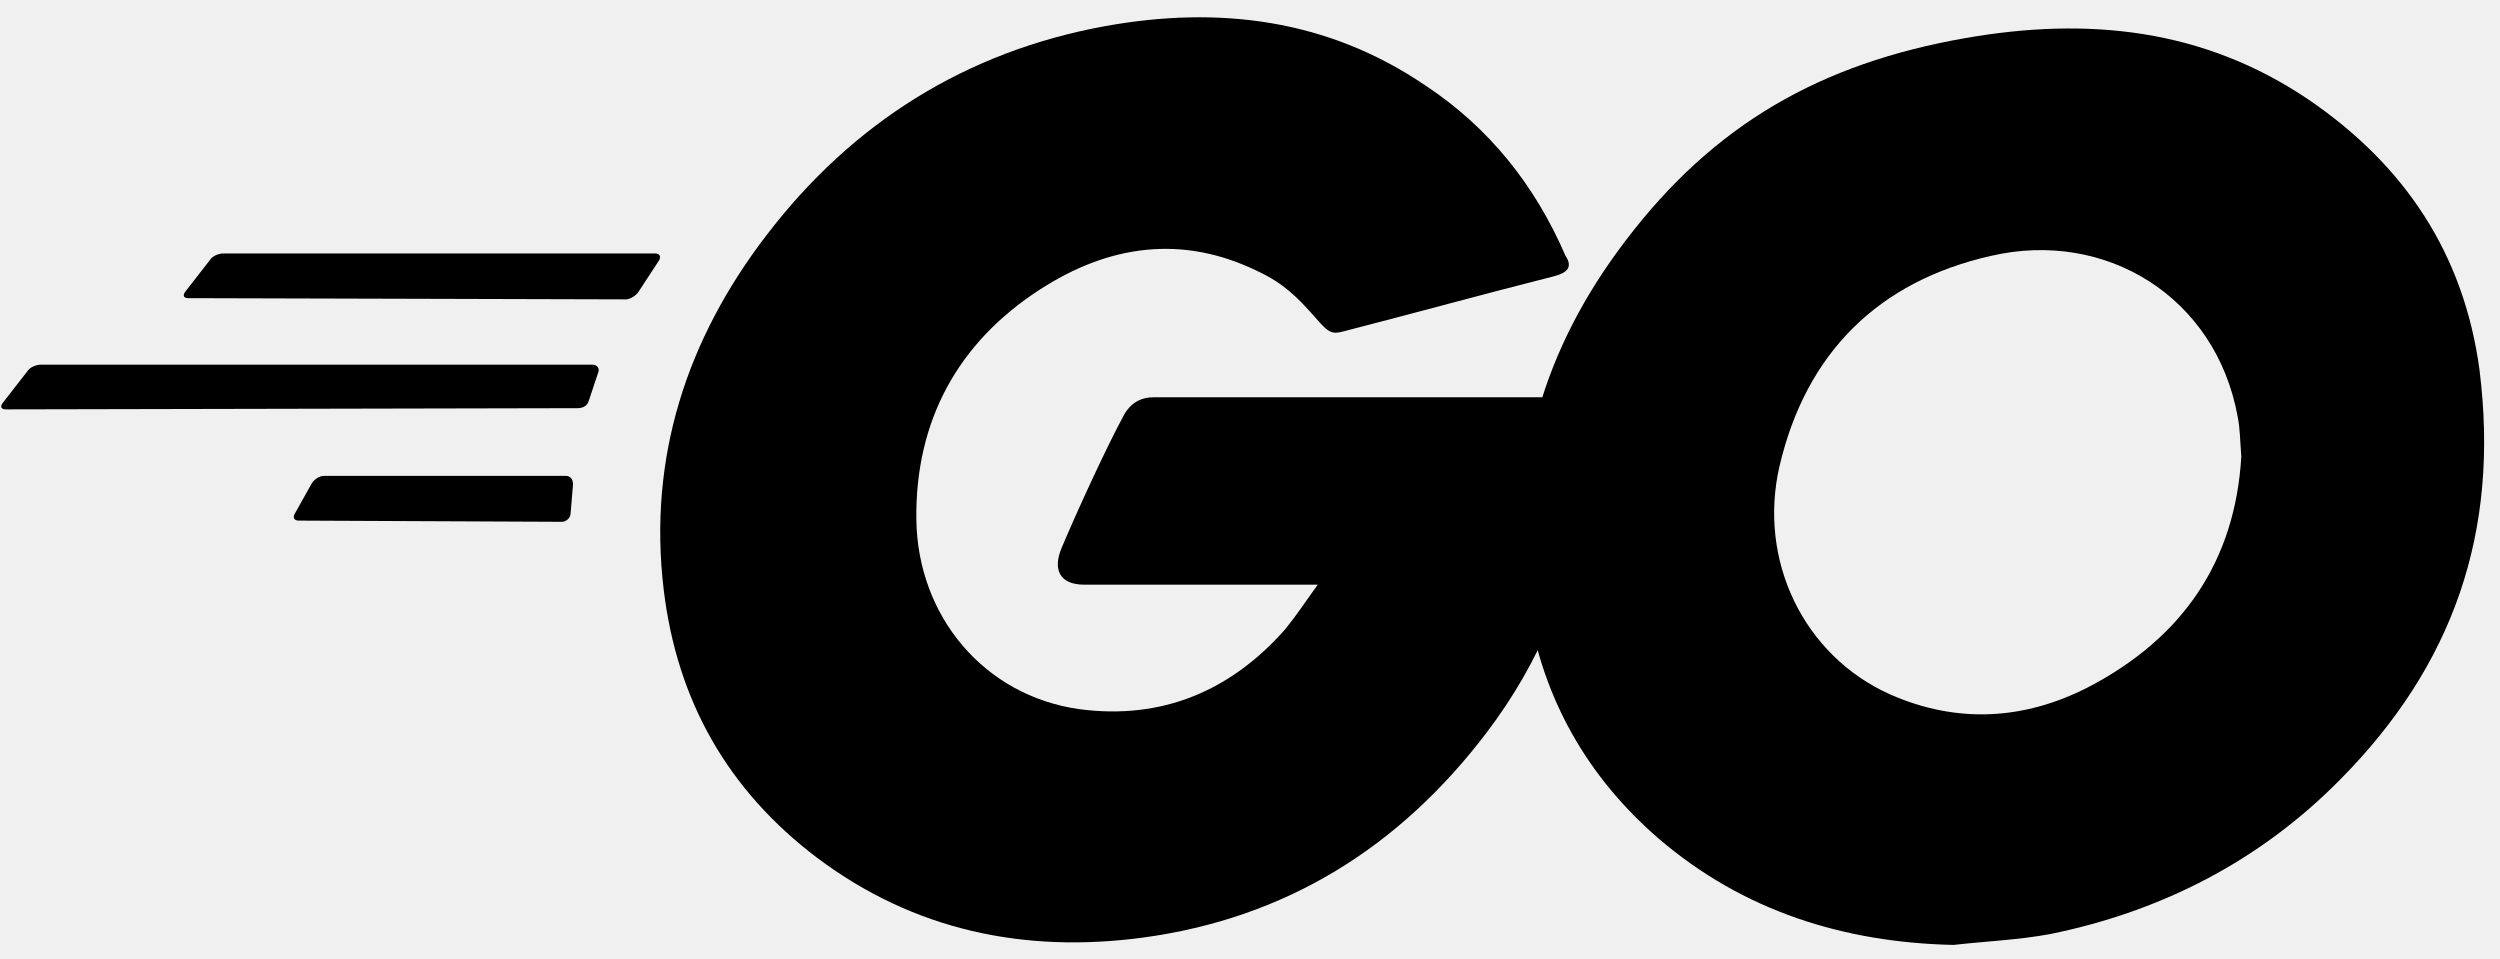
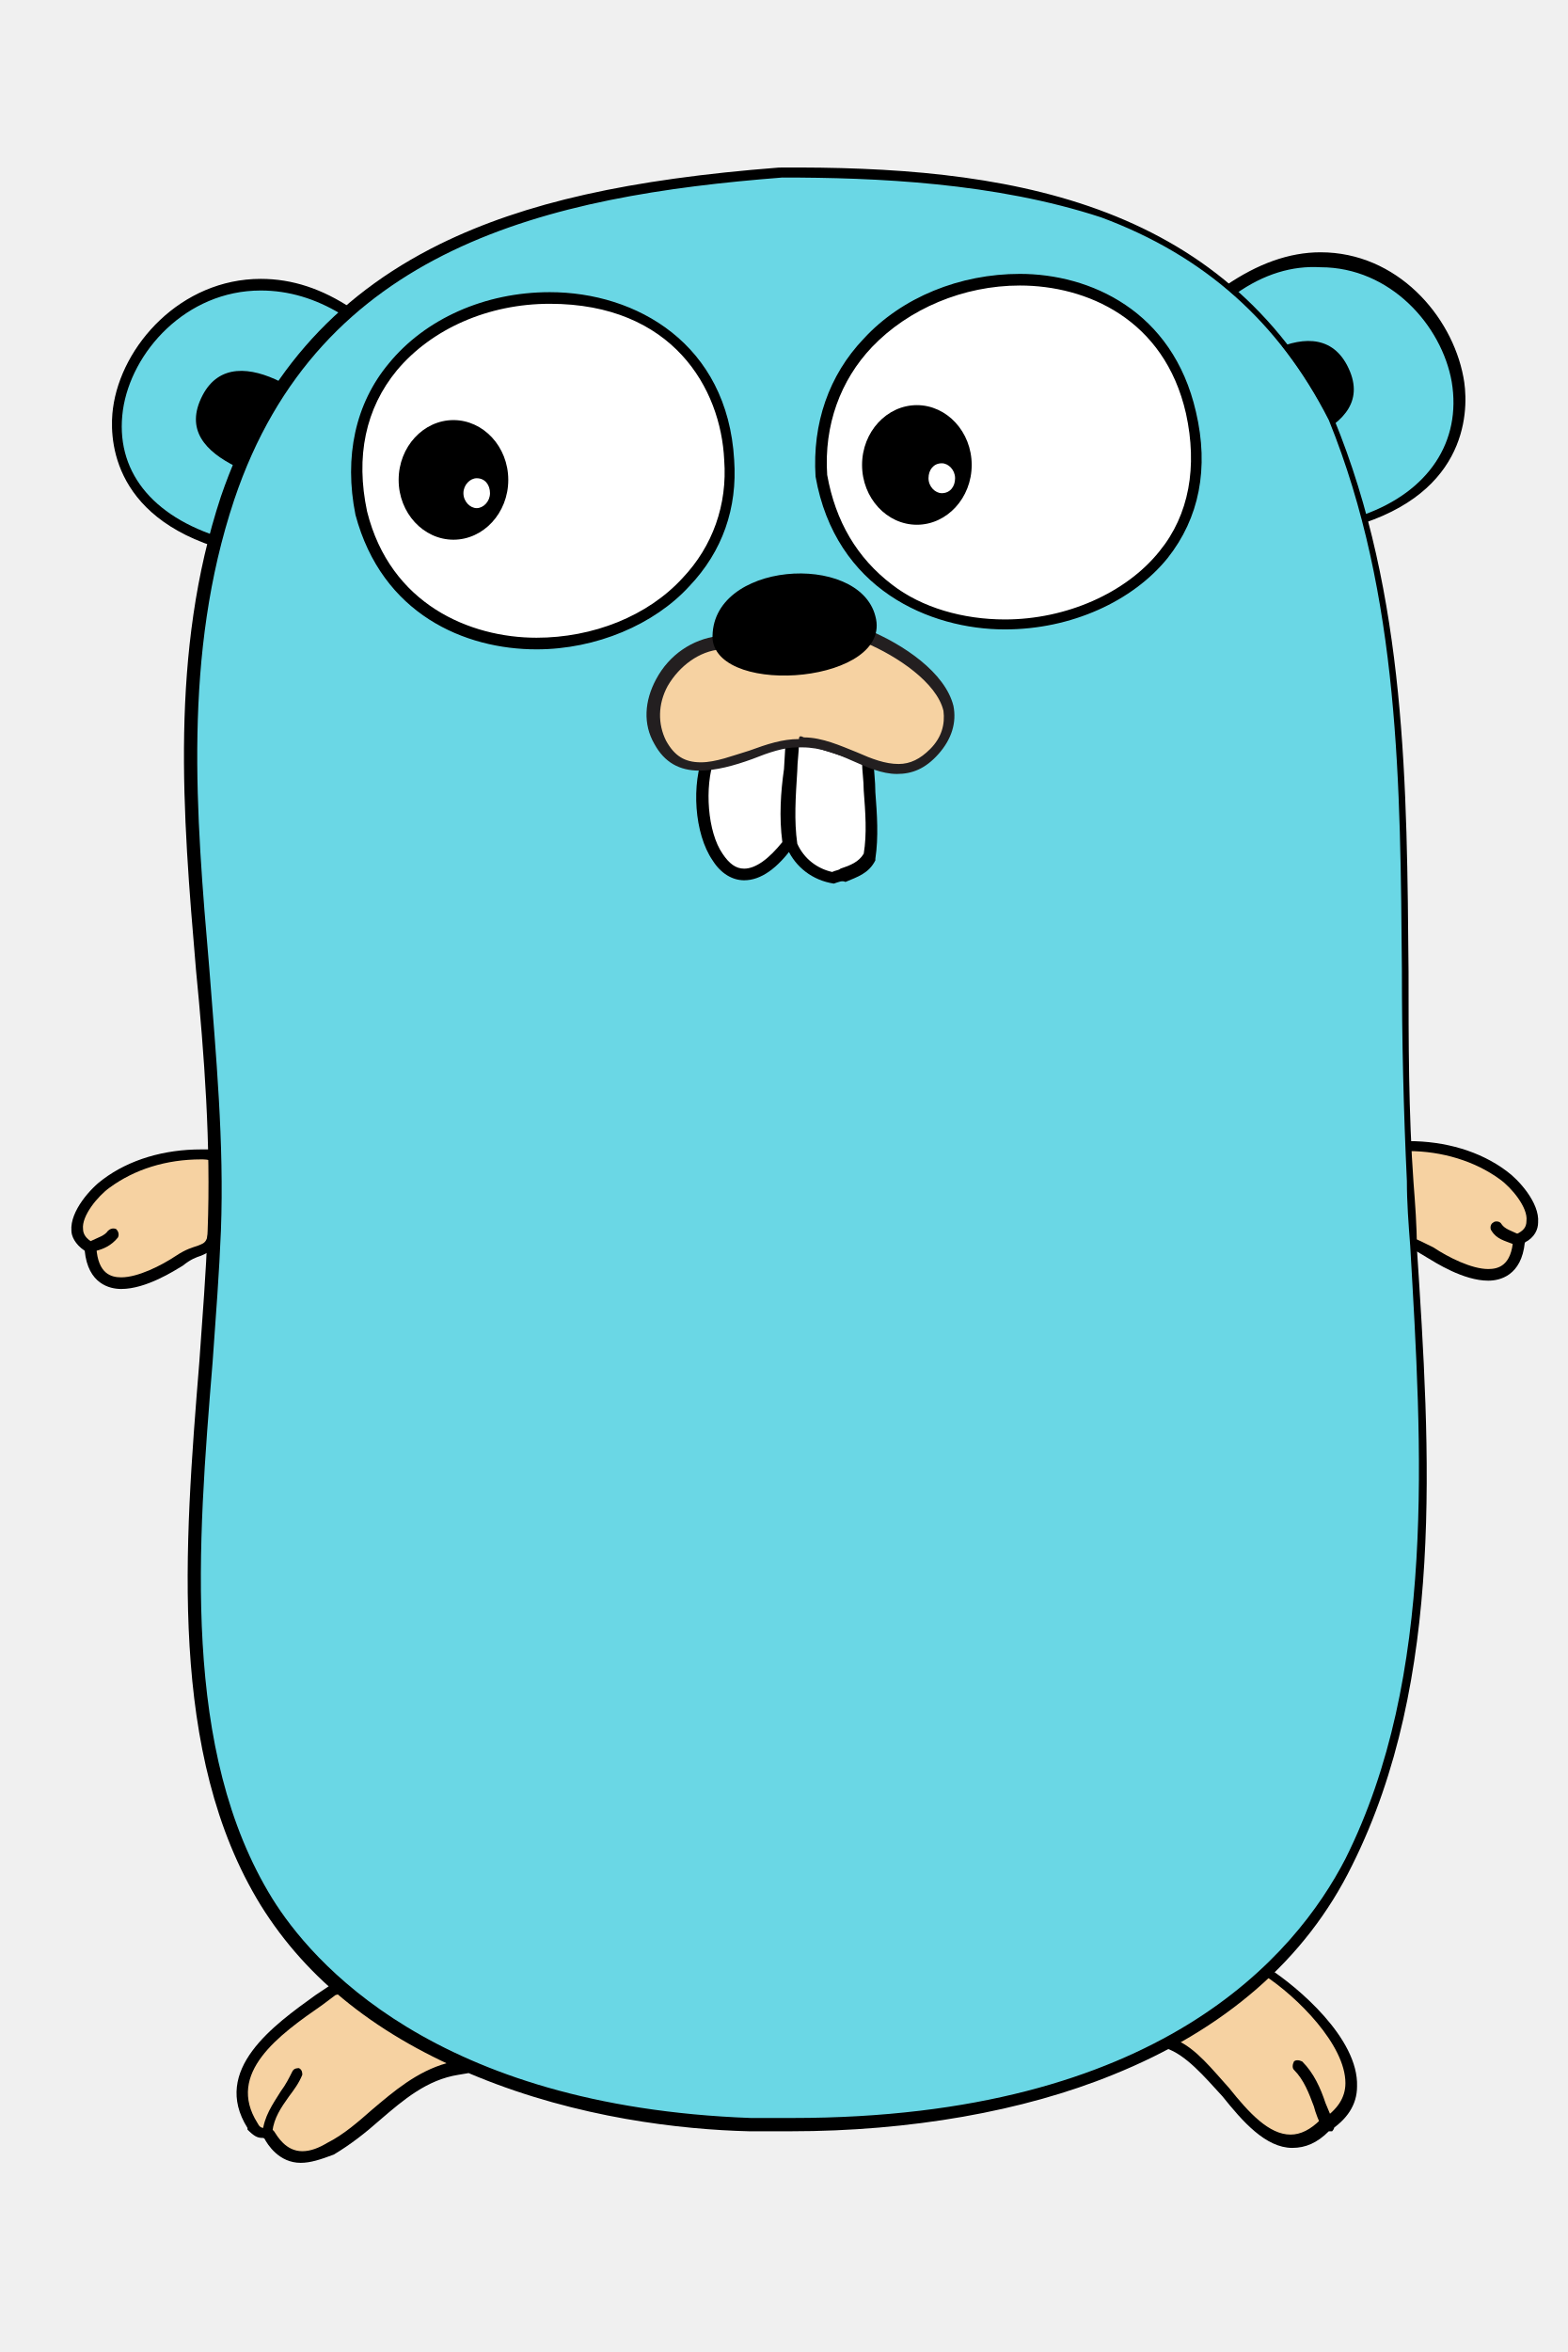
- <svg xmlns="http://www.w3.org/2000/svg" height="959" viewBox="-.1 -1 206.8 78.4" width="2500">
-   <path d="m15.5 23.2c-.4 0-.5-.2-.3-.5l2.1-2.7c.2-.3.7-.5 1.1-.5h35.7c.4 0 .5.3.3.6l-1.7 2.6c-.2.3-.7.6-1 .6zm-15.1 9.2c-.4 0-.5-.2-.3-.5l2.1-2.7c.2-.3.7-.5 1.1-.5h45.6c.4 0 .6.3.5.6l-.8 2.4c-.1.4-.5.6-.9.6zm24.2 9.2c-.4 0-.5-.3-.3-.6l1.4-2.5c.2-.3.6-.6 1-.6h20c.4 0 .6.3.6.7l-.2 2.4c0 .4-.4.7-.7.7zm103.8-20.2c-6.3 1.6-10.6 2.8-16.8 4.4-1.5.4-1.6.5-2.9-1-1.5-1.7-2.6-2.8-4.7-3.8-6.3-3.1-12.4-2.2-18.1 1.5-6.8 4.4-10.3 10.9-10.2 19 .1 8 5.6 14.6 13.5 15.7 6.8.9 12.5-1.5 17-6.6.9-1.1 1.7-2.3 2.7-3.7h-19.3c-2.1 0-2.6-1.3-1.9-3 1.3-3.1 3.7-8.3 5.1-10.9.3-.6 1-1.6 2.5-1.6h36.4c-.2 2.7-.2 5.4-.6 8.1-1.1 7.2-3.8 13.8-8.2 19.6-7.2 9.5-16.6 15.4-28.5 17-9.8 1.3-18.9-.6-26.9-6.6-7.4-5.6-11.6-13-12.7-22.2-1.3-10.9 1.9-20.7 8.5-29.3 7.1-9.3 16.5-15.2 28-17.3 9.4-1.7 18.4-.6 26.5 4.9 5.3 3.5 9.1 8.3 11.6 14.1.6.9.2 1.4-1 1.7z" />
-   <path d="m161.5 76.7c-9.1-.2-17.4-2.8-24.4-8.8-5.9-5.1-9.6-11.6-10.8-19.3-1.8-11.3 1.3-21.3 8.1-30.2 7.3-9.6 16.1-14.6 28-16.7 10.2-1.8 19.8-.8 28.5 5.1 7.9 5.4 12.8 12.7 14.1 22.3 1.7 13.5-2.2 24.5-11.5 33.9-6.6 6.7-14.7 10.9-24 12.8-2.7.5-5.4.6-8 .9zm23.8-40.4c-.1-1.3-.1-2.3-.3-3.3-1.8-9.9-10.9-15.5-20.4-13.3-9.3 2.1-15.3 8-17.5 17.4-1.8 7.8 2 15.7 9.2 18.9 5.5 2.4 11 2.1 16.3-.6 7.9-4.1 12.2-10.5 12.7-19.1z" />
+ <svg xmlns="http://www.w3.org/2000/svg" height="2500" viewBox="15.7 3.6 94.4 121.6" width="1667">
+   <path clip-rule="evenodd" d="m21.1 68.7c.2 3.5 3.7 1.9 5.3.8 1.5-1.1 2-.2 2.1-2.3.1-1.4.2-2.7.2-4.1-2.3-.2-4.8.3-6.7 1.7-.9.7-2.8 3-.9 3.9" fill="#f6d2a2" fill-rule="evenodd" />
+   <path d="m23 71.2c-.7 0-2-.3-2.2-2.3-.6-.4-.8-.9-.8-1.2-.1-1.2 1.2-2.6 1.9-3.1 1.6-1.2 3.7-1.8 5.9-1.8h1.3v.3c.1 1.1 0 2.2-.1 3.2 0 .3 0 .6-.1.9-.1 1.5-.4 1.7-1.1 2-.3.1-.6.2-1.1.6-.5.3-2.2 1.4-3.7 1.4zm4.8-7.8c-2.1 0-4 .6-5.5 1.7-.7.5-1.7 1.7-1.6 2.5 0 .3.2.6.6.8l.2.1v.2c.1 1.6.9 1.8 1.5 1.8 1 0 2.4-.7 3.3-1.3.6-.4 1-.5 1.3-.6.5-.2.6-.2.7-1.4 0-.3 0-.6.1-.9.1-.9.1-1.9.1-2.8-.3-.1-.5-.1-.7-.1z" />
+   <path clip-rule="evenodd" d="m21.1 68.7c.5-.2 1.1-.3 1.4-.8" fill="#c6b198" fill-rule="evenodd" />
+   <path d="m21.1 69c-.1 0-.3-.1-.3-.2-.1-.2 0-.4.2-.4.1 0 .2-.1.2-.1.4-.2.8-.3 1-.6.1-.1.3-.2.5-.1.1.1.2.3.1.5-.4.5-.9.7-1.3.8l-.2.1z" />
+   <path clip-rule="evenodd" d="m29.3 26.4c-13.6-3.8-3.5-21.1 7.4-14z" fill="#6ad7e5" fill-rule="evenodd" />
+   <path d="m29.5 26.8-.3-.1c-7-2-6.9-7-6.7-8.5.5-3.8 4.1-7.8 8.9-7.8 1.9 0 3.7.6 5.5 1.8l.3.2zm1.9-15.7c-4.5 0-7.8 3.7-8.3 7.2-.5 3.6 1.7 6.4 6 7.7l7.1-13.5c-1.5-.9-3.1-1.4-4.8-1.4z" />
+   <path clip-rule="evenodd" d="m89.6 11.1c10.7-7.5 20.5 9.5 8 13.8z" fill="#6ad7e5" fill-rule="evenodd" />
+   <path d="m97.5 25.3-8.3-14.3.3-.2c1.9-1.3 3.8-2 5.7-2 4.6 0 7.9 3.8 8.6 7.5.3 1.5.6 6.6-6 8.8zm-7.4-14 7.7 13.3c3.9-1.4 5.9-4.4 5.3-8-.6-3.4-3.7-6.9-7.9-6.9-1.7-.1-3.4.4-5.1 1.6z" />
+   <path clip-rule="evenodd" d="m92 112.3c2.7 1.7 7.7 6.8 3.6 9.3-3.9 3.6-6.1-4-9.6-5 1.5-2 3.4-3.9 6-4.3" fill="#f6d2a2" fill-rule="evenodd" />
+   <path d="m93.5 122.9c-1.6 0-3-1.6-4.2-3.1-1.1-1.2-2.2-2.5-3.4-2.9l-.5-.1.3-.4c1.2-1.7 3.2-3.9 6.2-4.4h.1l.1.1c1.7 1.1 5.4 4.2 5.3 7.1 0 1.1-.6 2-1.7 2.7-.7.7-1.4 1-2.2 1zm-7-6.5c1.2.5 2.2 1.8 3.2 2.9 1.2 1.5 2.4 2.8 3.7 2.8.6 0 1.2-.3 1.8-.9h.1c.9-.6 1.4-1.3 1.4-2.2 0-2.3-2.9-5.2-4.9-6.5-1.8.5-3.6 1.7-5.3 3.9zm9.1 5.5c-.1 0-.2-.1-.3-.2-.2-.4-.4-.9-.5-1.3-.3-.8-.6-1.6-1.2-2.2-.1-.1-.1-.3 0-.5.1-.1.3-.1.5 0 .7.7 1.1 1.6 1.4 2.5l.5 1.2c.1.2 0 .4-.1.5z" />
+   <path clip-rule="evenodd" d="m43.2 118.1c-3.2.5-5 3.4-7.7 4.9-2.5 1.5-3.5-.5-3.7-.9-.4-.2-.4.2-1-.4-2.3-3.7 2.4-6.4 4.9-8.2 3.5-.8 5.7 2.2 7.5 4.6" fill="#f6d2a2" fill-rule="evenodd" />
+   <path d="m33.8 123.8c-1.3 0-2-1.1-2.2-1.5h-.1c-.3 0-.5-.1-.9-.5v-.1c-2.2-3.5 1.6-6.2 4.1-8l.9-.6h.2c.4-.1.7-.1 1.1-.1 3 0 4.9 2.6 6.5 4.7l.5.7-.6.1c-1.9.3-3.3 1.5-4.7 2.7-.9.8-1.8 1.5-2.8 2.1-.8.3-1.4.5-2 .5zm-2.2-2.1c.1 0 .2 0 .4.1h.1l.1.1c.2.3.7 1.2 1.7 1.2.5 0 1-.2 1.5-.5 1-.5 1.9-1.3 2.7-2 1.3-1.1 2.7-2.3 4.5-2.8-1.5-2-3.3-4.2-5.8-4.2-.3 0-.6 0-.9.1l-.8.6c-2.6 1.8-5.8 4.1-3.9 7.1.1.2.2.3.4.3zm.2.7c-.2 0-.4-.2-.3-.4.1-1 .6-1.7 1.1-2.5.3-.4.5-.8.7-1.2.1-.2.3-.2.4-.2.2.1.2.3.2.4-.2.5-.5.9-.8 1.3-.5.7-.9 1.3-1 2.1 0 .4-.1.5-.3.5z" />
+   <path clip-rule="evenodd" d="m29.9 21.7c-1.8-.9-3.1-2.2-2-4.3 1-1.9 2.9-1.7 4.7-.8zm64.9-1.8c1.8-.9 3.1-2.2 2-4.3-1-1.9-2.9-1.7-4.7-.8z" fill-rule="evenodd" />
+   <path clip-rule="evenodd" d="m107.1 68.2c-.2 3.5-3.7 1.9-5.3.8-1.5-1.1-2-.2-2.1-2.3-.1-1.4-.2-2.7-.2-4.1 2.3-.2 4.8.3 6.7 1.7 1 .8 2.8 3 .9 3.9" fill="#f6d2a2" fill-rule="evenodd" />
+   <path d="m105.3 70.7c-1.5 0-3.2-1.1-3.7-1.4s-.8-.5-1.1-.6c-.8-.3-1-.5-1.1-2 0-.3 0-.6-.1-.9-.1-1-.2-2.1-.1-3.2v-.3h1.3c2.2 0 4.3.6 5.9 1.8.7.5 2 1.9 1.9 3.1 0 .4-.2.9-.8 1.2-.2 2-1.5 2.3-2.2 2.3zm-5.5-7.7c0 .9 0 1.9.1 2.8 0 .3 0 .6.1.9.1 1.2.2 1.2.7 1.4.3.1.7.3 1.3.6.9.6 2.3 1.3 3.3 1.3.6 0 1.4-.2 1.5-1.8v-.2l.2-.1c.4-.2.6-.4.6-.8.1-.8-.9-2-1.6-2.5-1.5-1.1-3.5-1.7-5.5-1.7-.2.1-.4.1-.7.1z" />
+   <path clip-rule="evenodd" d="m107.1 68.2c-.5-.2-1.1-.3-1.4-.8" fill="#c6b198" fill-rule="evenodd" />
+   <path d="m107.1 68.6h-.1l-.2-.1c-.5-.2-1-.3-1.3-.8-.1-.1-.1-.4.1-.5.1-.1.4-.1.5.1.2.3.6.4 1 .6.1 0 .2.1.2.1.2.1.3.3.2.4s-.3.2-.4.2z" />
+   <path clip-rule="evenodd" d="m62.8 4c13.6 0 26.3 1.9 33 15 6 14.6 3.8 30.4 4.8 45.9.8 13.3 2.5 28.6-3.6 40.9-6.5 12.9-22.7 16.2-36 15.7-10.5-.4-23.1-3.8-29.1-13.4-6.9-11.2-3.7-27.9-3.2-40.4.6-14.8-4-29.7.9-44.1 4.9-15.1 18.5-18.5 33.2-19.6" fill="#6ad7e5" fill-rule="evenodd" />
+   <path d="m63.3 121.9h-2.5c-4.1-.1-10.3-.8-16.4-3.3-5.9-2.4-10.2-5.8-13-10.3-5.6-9.1-4.6-21.6-3.7-32.7.2-2.8.4-5.4.5-7.9.2-5.2-.2-10.6-.7-15.7-.8-9.4-1.6-19.1 1.5-28.5 2.4-7 6.7-12 13.2-15.2 5.1-2.5 11.4-3.9 20.4-4.6 13.4-.1 26.7 1.8 33.4 15.1 4.4 10.7 4.4 22.2 4.5 33.3 0 4.2 0 8.5.3 12.7.1 1.3.2 2.6.2 3.9.8 12.2 1.7 26-3.9 37.2-2.8 5.7-7.7 9.9-14.4 12.6-5.4 2.2-12.2 3.4-19.4 3.4zm-.5-117.6c-14.1 1.1-27.9 4.2-33 19.4-3.1 9.3-2.3 18.9-1.5 28.2.4 5.2.9 10.5.7 15.8-.1 2.5-.3 5.1-.5 7.9-.9 11-1.9 23.4 3.6 32.3 2.3 3.7 9.7 12.5 28.8 13.2h2.5c22.1 0 30.3-9.8 33.3-15.6 5.5-11 4.6-24.8 3.9-36.9-.1-1.3-.2-2.6-.2-3.9-.2-4.2-.3-8.5-.3-12.7-.1-11-.1-22.5-4.4-33.1-3-5.9-7.5-9.9-13.7-12.2-6.4-2.1-13.6-2.4-19.2-2.4z" />
+   <path clip-rule="evenodd" d="m65.2 22.2c2.4 14.2 25.6 10.4 22.3-3.9-3-12.8-23.1-9.2-22.3 3.9" fill="#fff" fill-rule="evenodd" />
+   <path d="m76.2 31.5c-4.5 0-10.2-2.4-11.4-9.2-.2-3.2.8-6.1 2.9-8.3 2.3-2.5 5.8-3.9 9.4-3.9 4.2 0 9.2 2.2 10.6 8.3.8 3.4.2 6.4-1.7 8.8-2.1 2.6-5.8 4.3-9.8 4.3zm-10.7-9.3c.5 2.8 1.8 5 3.9 6.6 1.8 1.4 4.3 2.1 6.8 2.1 3.7 0 7.3-1.6 9.3-4.1 1.8-2.2 2.3-5.1 1.6-8.3-1.3-5.7-6-7.7-10-7.7-3.4 0-6.7 1.4-8.9 3.7-1.9 2-2.9 4.7-2.7 7.7z" />
+   <path clip-rule="evenodd" d="m37.5 24.5c3.2 12.3 22.9 9.2 22.2-3.2-.9-14.8-25.3-12-22.2 3.2" fill="#fff" fill-rule="evenodd" />
+   <path d="m48 32.7c-4.3 0-9.3-2.1-10.9-8.1-.7-3.5 0-6.7 2-9.1 2.2-2.7 5.8-4.3 9.7-4.3 5.2 0 10.7 3.1 11.1 10.1.2 2.9-.7 5.5-2.7 7.6-2.1 2.3-5.6 3.8-9.2 3.8zm.8-20.8c-3.7 0-7.1 1.5-9.2 4-1.9 2.3-2.5 5.2-1.8 8.5 1.4 5.6 6.2 7.6 10.2 7.6 3.4 0 6.7-1.3 8.8-3.6 1.8-1.9 2.7-4.4 2.5-7.1-.2-4.3-3.1-9.4-10.5-9.4z" />
+   <path clip-rule="evenodd" d="m68 39.2c0 1.8.4 3.9.1 5.9-.5.9-1.4 1-2.2 1.3-1.1-.2-2-.9-2.5-1.9-.3-2.2.1-4.4.2-6.6z" fill="#fff" fill-rule="evenodd" />
+   <path d="m65.9 46.8c-1.3-.2-2.3-1-2.8-2.1-.2-1.6-.1-3.1 0-4.6.1-.7.1-1.4.1-2.1v-.4l5.1 1.6v.2c0 .6.1 1.2.1 1.9.1 1.3.2 2.7 0 4v.1c-.4.8-1.1 1-1.8 1.3-.2-.1-.4 0-.7.1zm-2.2-2.4c.4.9 1.2 1.5 2.1 1.7.2-.1.4-.1.5-.2.6-.2 1.1-.4 1.4-.9.2-1.2.1-2.5 0-3.8 0-.6-.1-1.2-.1-1.7l-3.8-1.2c0 .6-.1 1.2-.1 1.7-.1 1.6-.2 3 0 4.4z" />
+   <g clip-rule="evenodd" fill-rule="evenodd">
+     <path d="m46.3 22.5c0 2-1.5 3.6-3.3 3.6s-3.3-1.6-3.3-3.6 1.5-3.6 3.3-3.6 3.3 1.6 3.3 3.6" />
+     <path d="m45.2 23.3c0 .5-.4.9-.8.9s-.8-.4-.8-.9.4-.9.8-.9c.5 0 .8.4.8.9" fill="#fff" />
+     <path d="m74.2 21.6c0 2-1.5 3.6-3.3 3.6s-3.3-1.6-3.3-3.6 1.5-3.6 3.3-3.6 3.3 1.6 3.3 3.6" />
+     <path d="m73.2 22.4c0 .5-.3.9-.8.9-.4 0-.8-.4-.8-.9s.3-.9.8-.9c.4 0 .8.4.8.9m-14.8 16.6c-1.5 3.5.8 10.6 4.8 5.4-.3-2.2.1-4.4.2-6.6z" fill="#fff" />
+   </g>
+   <path d="m60.5 46.6c-.7 0-1.4-.4-1.9-1.2-1.1-1.6-1.3-4.6-.5-6.5l.1-.2 5.5-1.4v.4l-.1 2.2c-.1 1.5-.2 2.9 0 4.4v.1l-.1.1c-1 1.4-2 2.1-3 2.1zm-1.8-7.3c-.6 1.7-.4 4.4.5 5.7.4.6.8.9 1.3.9.7 0 1.5-.6 2.3-1.6-.2-1.5-.1-3 .1-4.4l.1-1.7z" />
+   <path clip-rule="evenodd" d="m58.9 32.2c-2.7.2-4.9 3.5-3.5 6 1.9 3.4 6-.3 8.6 0 3 .1 5.4 3.2 7.8.6 2.7-2.9-1.2-5.7-4.1-7z" fill="#f6d2a2" fill-rule="evenodd" />
+   <path d="m69.7 40.2c-.9 0-1.8-.4-2.7-.8s-1.9-.8-3-.8h-.3c-.8 0-1.7.3-2.7.7-1.1.4-2.2.7-3.2.7-1.2 0-2.1-.5-2.7-1.6-.7-1.2-.6-2.6.1-3.9.8-1.5 2.2-2.4 3.7-2.6l8.9-.4h.1c2.2.9 4.7 2.6 5.2 4.6.2 1-.1 2-.9 2.9s-1.6 1.2-2.5 1.2zm-5.6-2.2c1.1 0 2.2.5 3.2.9.9.4 1.7.7 2.5.7.7 0 1.3-.3 1.9-.9.7-.7.9-1.5.8-2.3-.4-1.7-2.8-3.3-4.7-4.1l-8.7.4c-1.3.1-2.5 1-3.2 2.2-.6 1.1-.6 2.3-.1 3.3.5.9 1.1 1.3 2.1 1.3.9 0 1.9-.4 2.9-.7 1.1-.4 2-.7 3-.7 0-.2.1-.2.3-.1z" fill="#231f20" />
+   <path clip-rule="evenodd" d="m58.6 32.1c-.2-4.7 8.8-5.3 9.8-1.4 1.1 4-9.4 4.9-9.8 1.4" fill-rule="evenodd" />
</svg>
